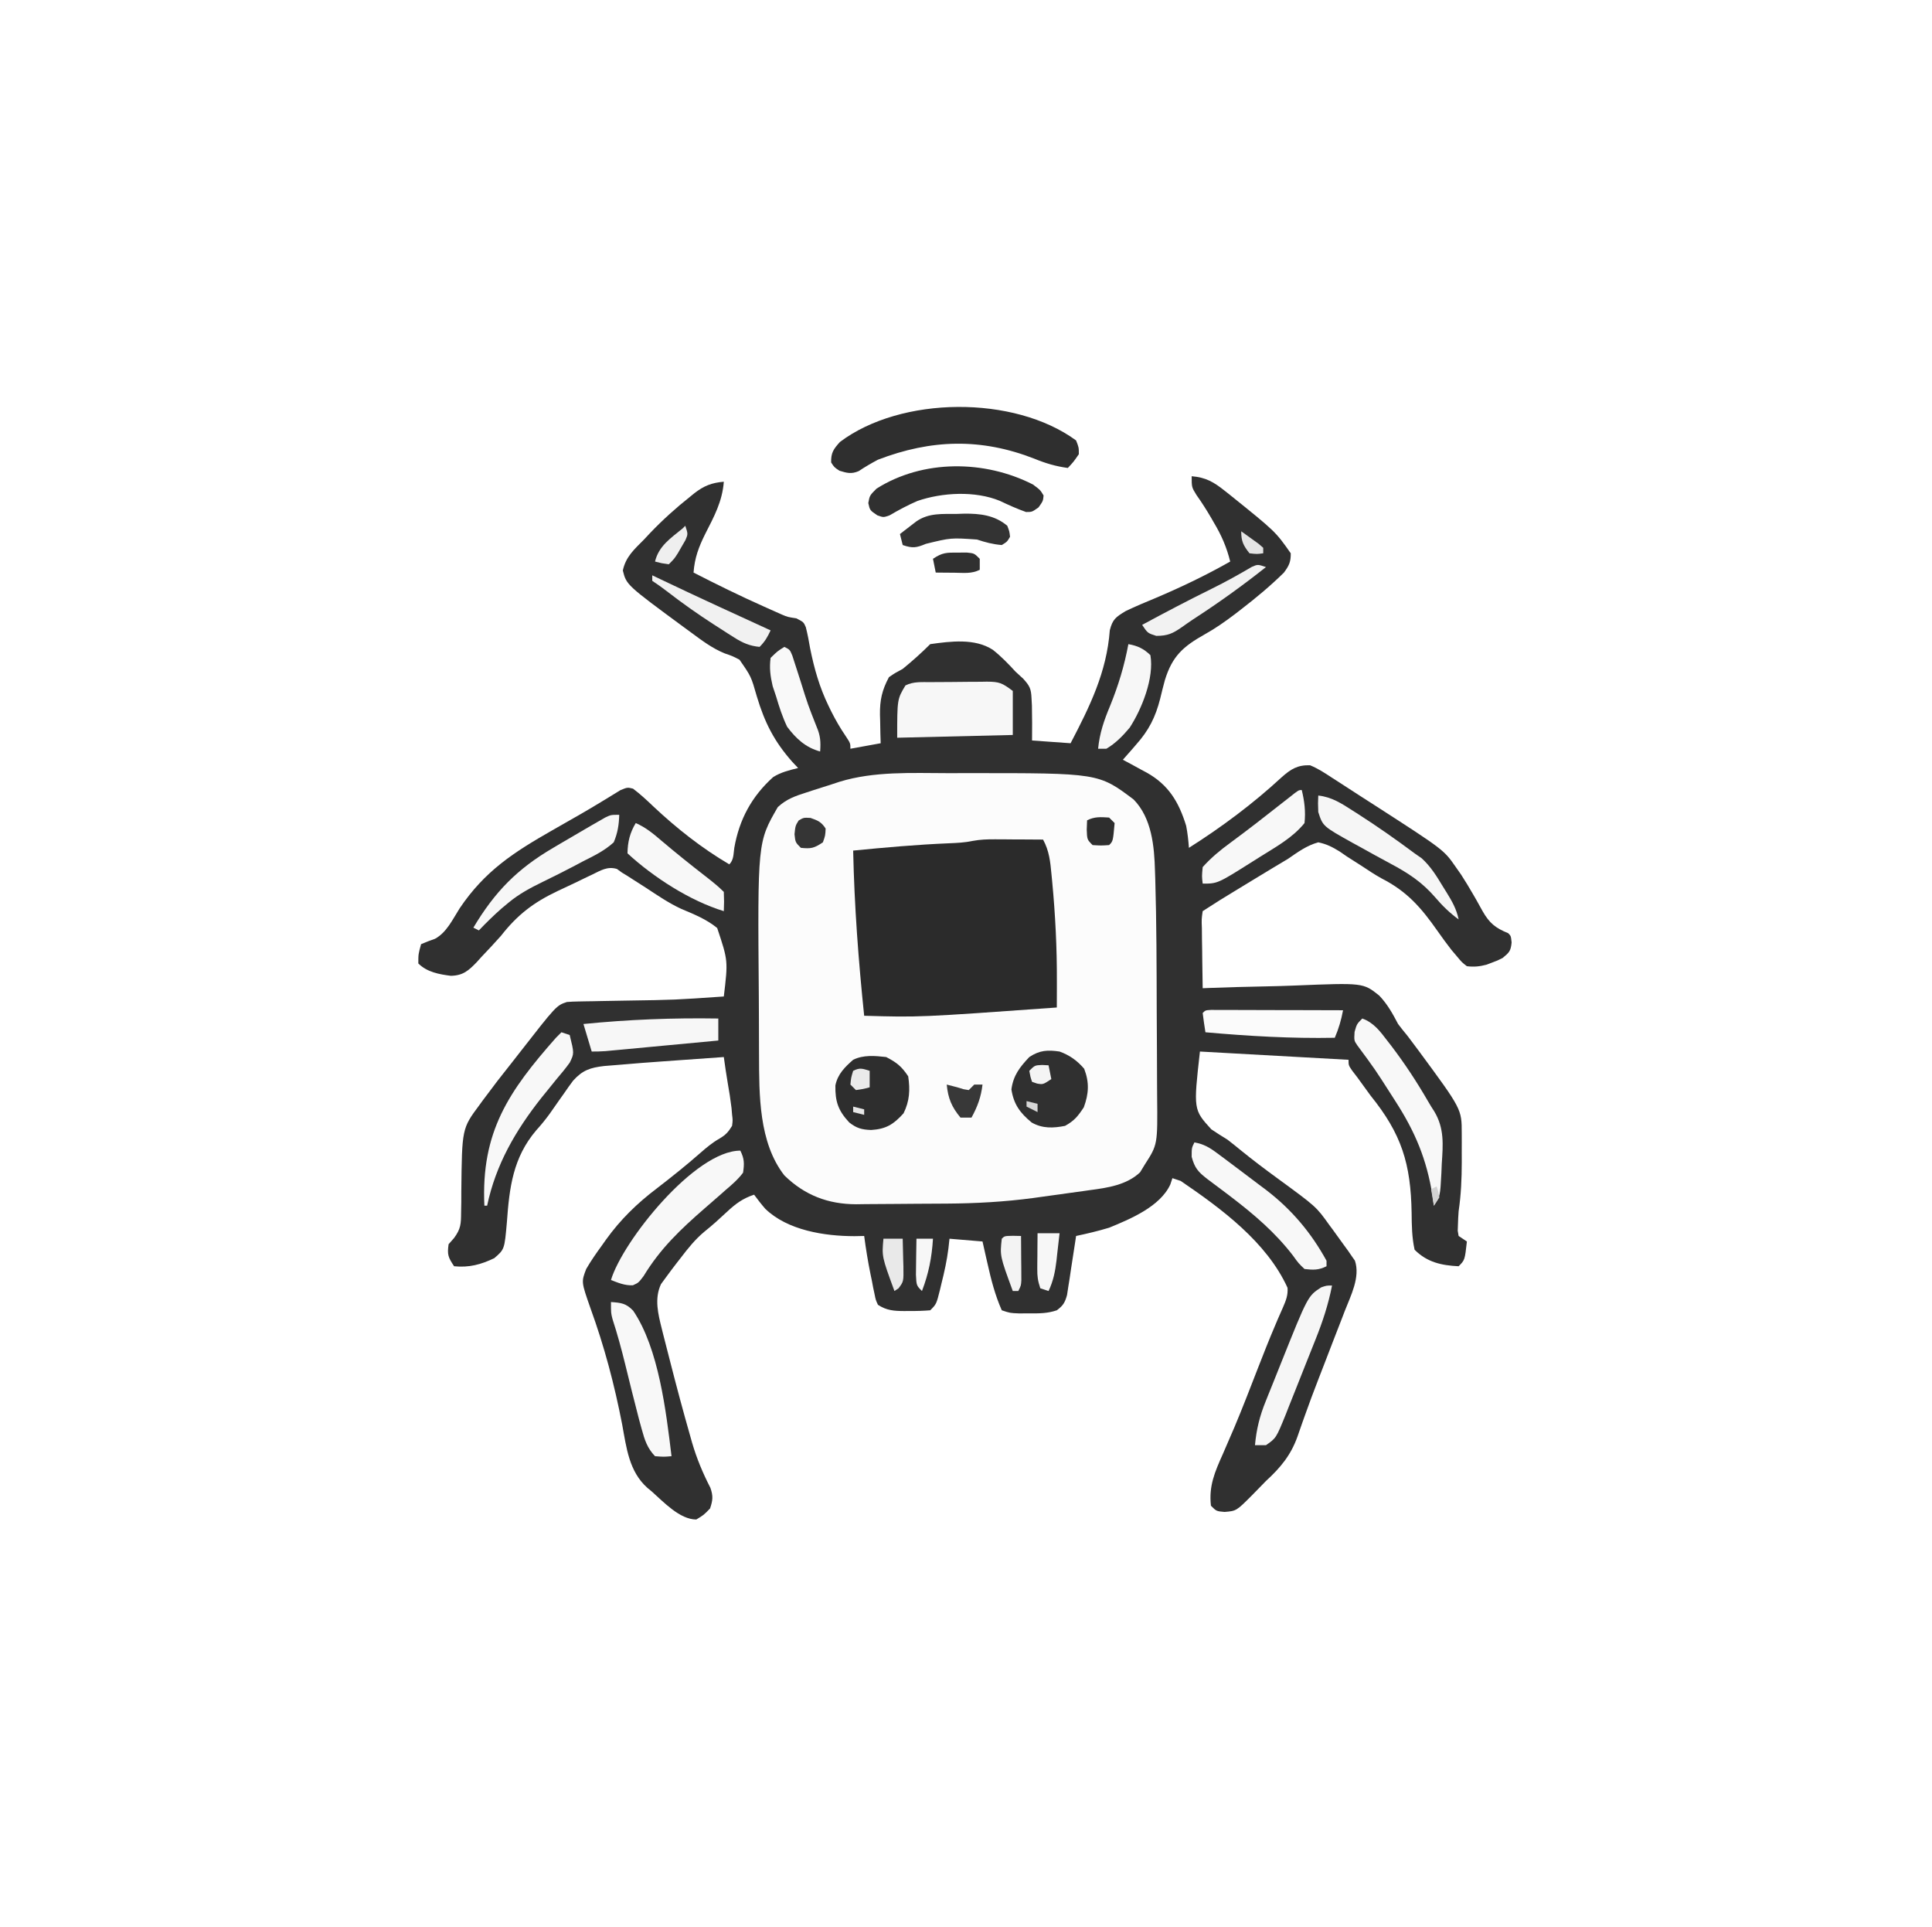
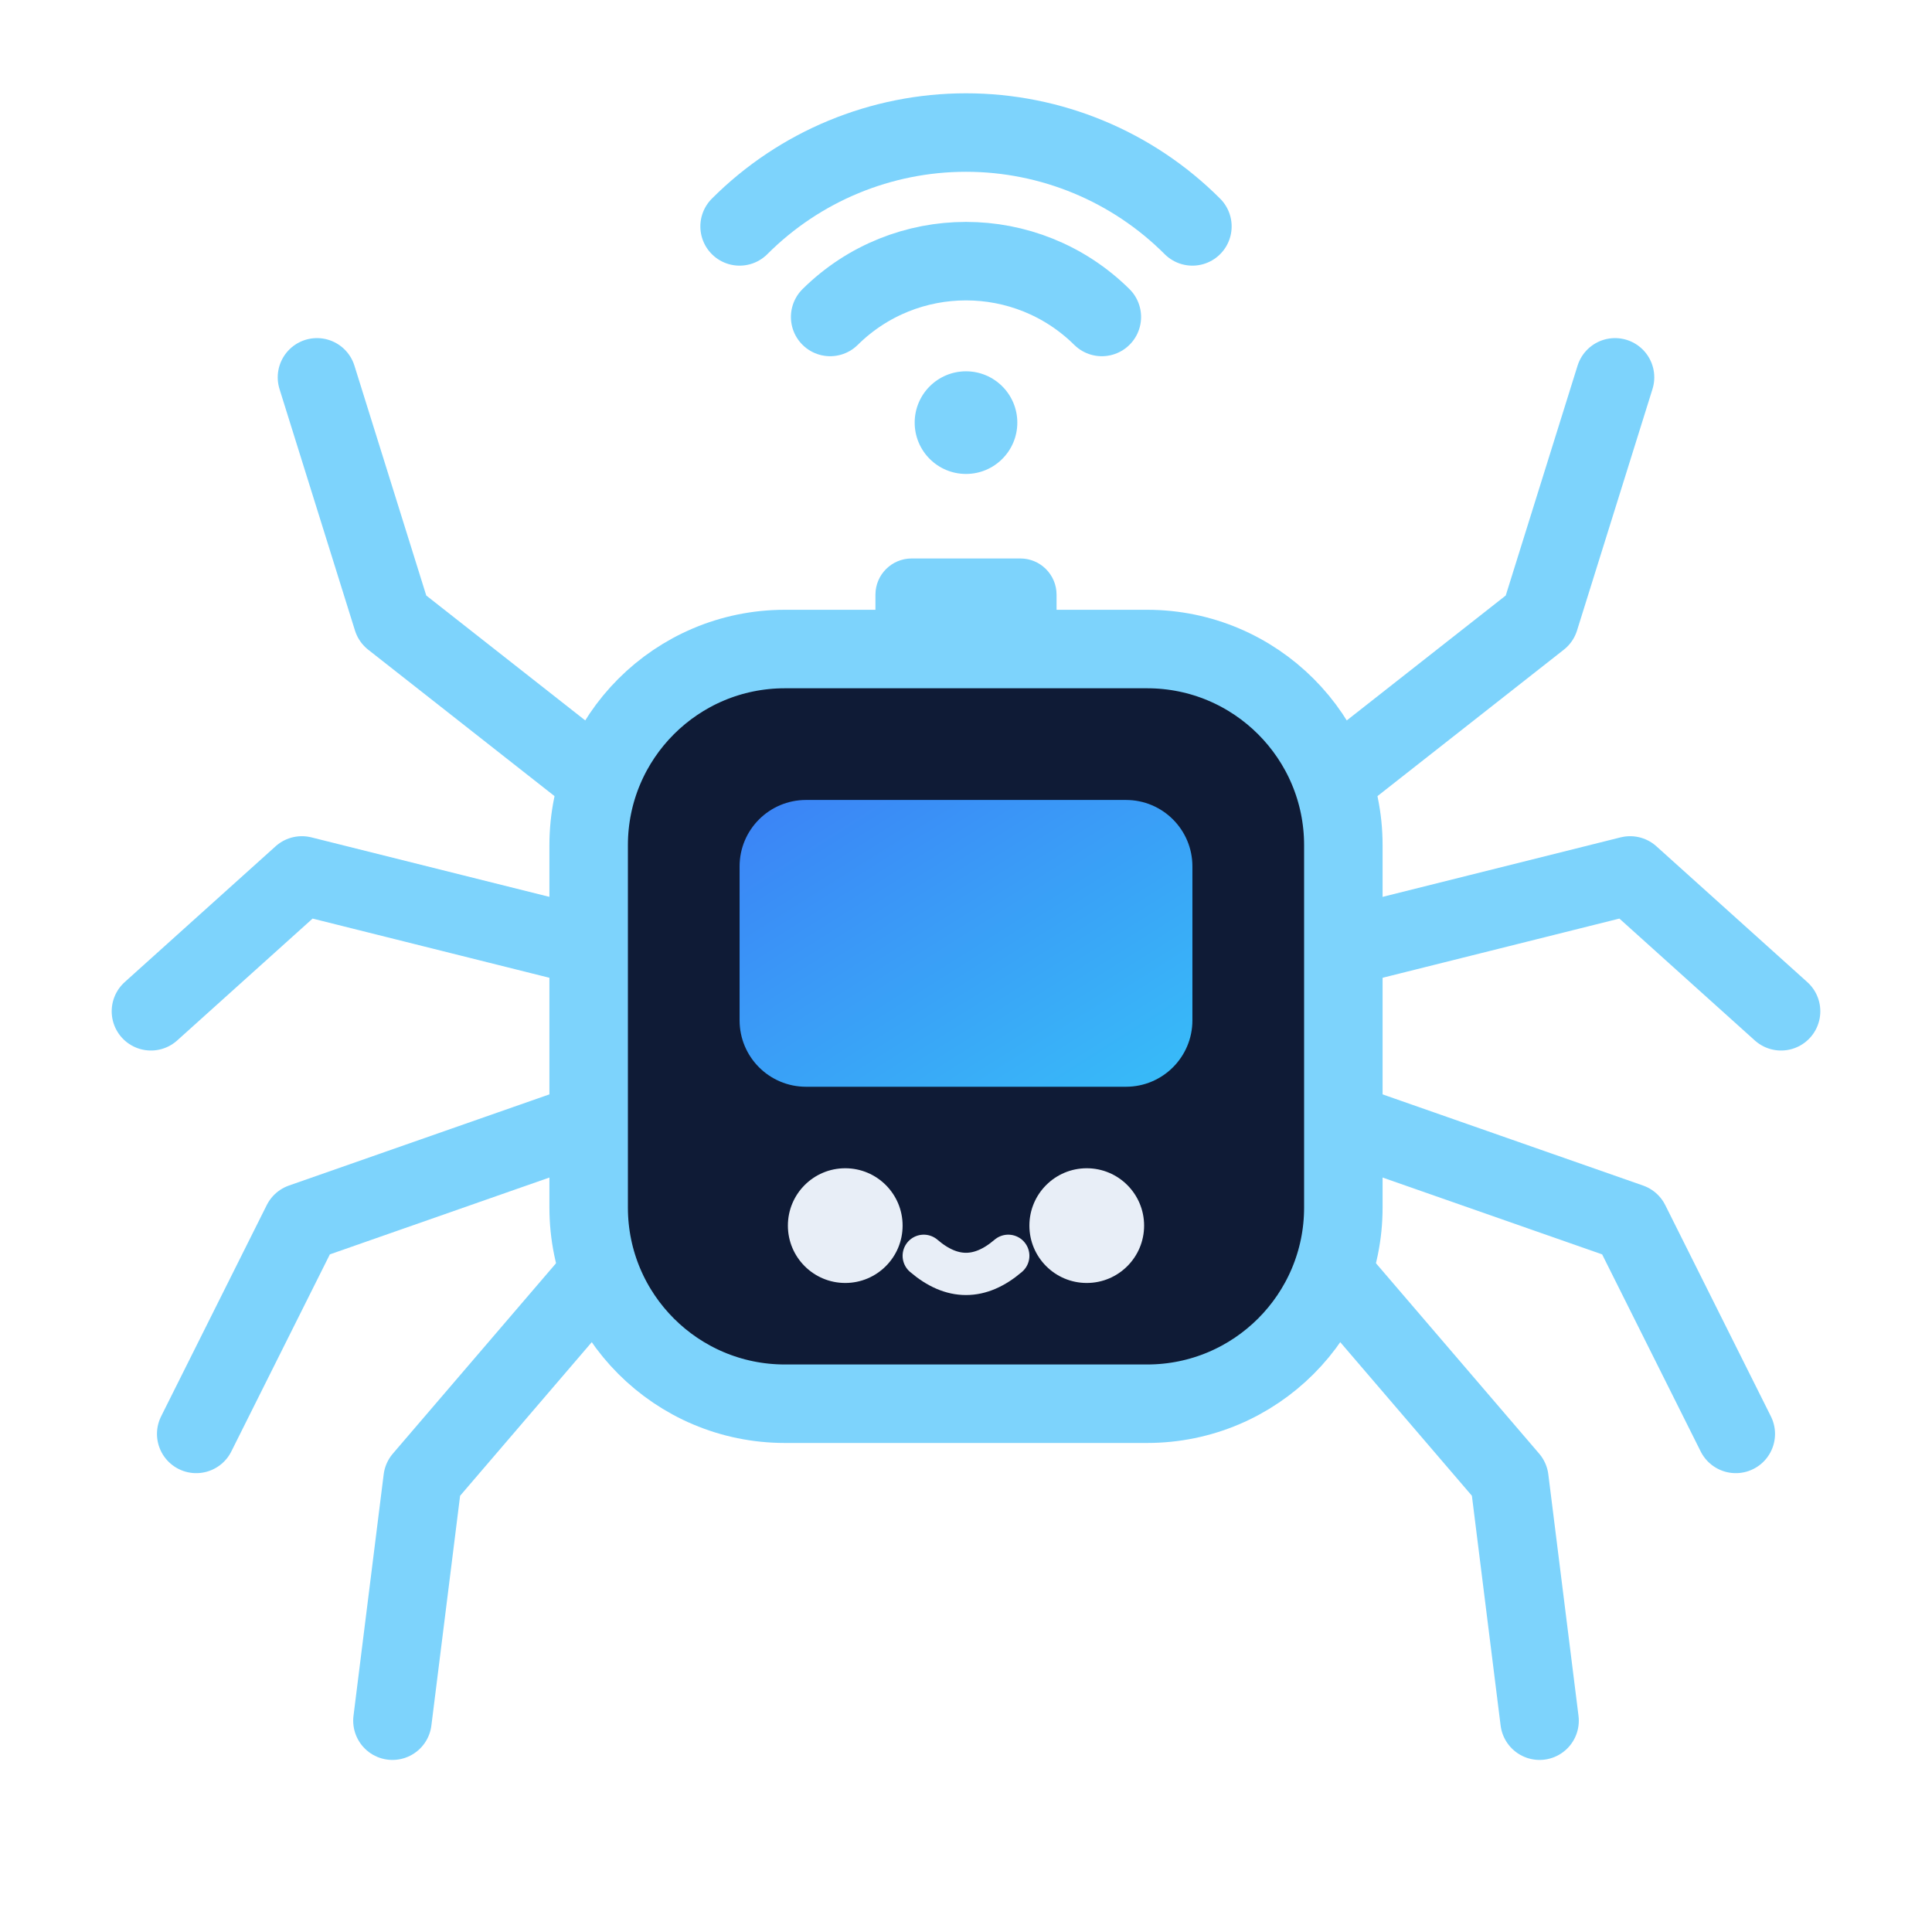
- <svg xmlns="http://www.w3.org/2000/svg" version="1.2" viewBox="0 0 702 700" width="702" height="700">
-   <style>
- 		.s0 { fill: #303030 } 
- 		.s1 { fill: #fcfcfc } 
- 		.s2 { fill: #2b2b2b } 
- 		.s3 { fill: #2f2f2f } 
- 		.s4 { fill: #f7f7f7 } 
- 		.s5 { fill: #f8f8f8 } 
- 		.s6 { fill: #2e2e2e } 
- 		.s7 { fill: #fbfbfb } 
- 		.s8 { fill: #f6f6f6 } 
- 		.s9 { fill: #333333 } 
- 		.s10 { fill: #f9f9f9 } 
- 		.s11 { fill: #f1f1f1 } 
- 		.s12 { fill: #f2f2f2 } 
- 		.s13 { fill: #f3f3f3 } 
- 		.s14 { fill: #383838 } 
- 		.s15 { fill: #e9e9e9 } 
- 		.s16 { fill: #353535 } 
- 		.s17 { fill: #efefef } 
- 		.s18 { fill: #eaeaea } 
- 		.s19 { fill: #f4f4f4 } 
- 		.s20 { fill: #e4e4e4 } 
- 		.s21 { fill: #d3d3d3 } 
- 		.s22 { fill: #d7d7d7 } 
- 		.s23 { fill: #e7e7e7 } 
- 	</style>
-   <path class="s0" d="m433 173c5.25 0.45 8.03 2.12 12.13 5.38q0.82 0.65 1.68 1.33c16.64 13.38 16.64 13.38 22.19 21.29 0.04 3.15-0.62 4.48-2.47 7-4.94 4.87-10.16 9.2-15.66 13.44q-1.08 0.84-2.2 1.7c-3.53 2.67-7.03 5.14-10.89 7.28-7.84 4.42-11.84 7.89-14.53 16.71q-0.9 3.34-1.7 6.71c-1.7 6.68-4.14 11.52-8.74 16.66q-0.69 0.8-1.4 1.63-1.69 1.94-3.41 3.87 1.42 0.76 2.89 1.54 1.9 1.04 3.8 2.08 0.93 0.5 1.89 1.01c8 4.44 11.76 10.71 14.42 19.37 0.52 2.69 0.8 5.25 1 8 11.88-7.52 23.33-16.06 33.66-25.61 3.37-3 5.78-4.51 10.34-4.39 2.87 1.16 5.36 2.8 7.94 4.5q1.14 0.73 2.31 1.48 3.89 2.49 7.75 5.02 3 1.93 6.01 3.86c24.61 15.87 24.61 15.87 28.93 22.08q0.98 1.4 1.99 2.84c1.52 2.36 2.96 4.72 4.36 7.16q0.58 1 1.18 2.04 1.13 1.98 2.21 3.98c2.47 4.36 4.7 6.18 9.32 8.04 1 1 1 1 1.25 3.38-0.3 3.15-0.88 3.64-3.25 5.62-1.87 0.95-1.87 0.95-3.87 1.69-0.99 0.37-0.99 0.37-2 0.76-2.55 0.66-4.5 0.87-7.13 0.55-1.82-1.41-1.82-1.41-3.56-3.5q-1.03-1.21-2.09-2.47c-1.76-2.27-3.43-4.55-5.08-6.91-5.88-8.37-10.95-14.25-20.24-19-2.47-1.36-4.79-2.91-7.14-4.47q-2.76-1.76-5.51-3.52-1.29-0.89-2.61-1.8c-2.64-1.62-4.73-2.71-7.77-3.33-4.21 1.16-7.43 3.54-11 6q-2.61 1.6-5.25 3.14-3.71 2.21-7.38 4.47-2.84 1.73-5.69 3.46c-6.39 3.88-6.39 3.88-12.68 7.93-0.42 2.91-0.42 2.91-0.29 6.32q0.01 1.88 0.03 3.81c0.03 1.98 0.03 1.98 0.07 4q0.03 2 0.04 4.01 0.06 4.93 0.15 9.86 1.09-0.04 2.2-0.09 10.35-0.39 20.7-0.58 5.32-0.1 10.63-0.31c24.8-1.01 24.8-1.01 30.63 3.66 2.96 3.1 4.86 6.54 6.84 10.32q1.62 2.15 3.35 4.21 1.36 1.79 2.71 3.6 0.73 0.98 1.48 1.98c15.58 21.13 15.58 21.13 15.59 29.81q0 1.69 0.01 3.43-0.01 1.77-0.01 3.6 0 1.73 0.01 3.52c-0.01 6.06-0.26 11.86-1.14 17.85q-0.19 2.43-0.25 4.88-0.04 1.1-0.08 2.24 0.16 0.92 0.33 1.88 1.48 0.99 3 2c-0.75 6.75-0.75 6.75-3 9-6.24-0.31-11.42-1.42-16-6-0.98-4.46-1.04-8.76-1.08-13.32-0.29-17.99-3.67-28.76-14.92-42.68q-2.44-3.29-4.81-6.62-0.94-1.22-1.9-2.48c-1.29-1.9-1.29-1.9-1.29-3.9-17.82-0.99-35.64-1.98-54-3-2.37 21.1-2.37 21.1 4.13 28.25q2.89 1.94 5.87 3.75c1.66 1.27 3.28 2.59 4.9 3.91 4.33 3.53 8.79 6.88 13.31 10.18 14.04 10.26 14.04 10.26 18.79 16.91q0.62 0.83 1.26 1.69 2.15 2.91 4.24 5.87 0.68 0.94 1.39 1.9 0.62 0.91 1.27 1.86c0.57 0.81 0.57 0.81 1.15 1.63 2.02 5.96-1.49 12.7-3.66 18.25q-0.51 1.31-1.02 2.66-1.62 4.2-3.26 8.39-1.58 4.11-3.17 8.23-1.05 2.72-2.11 5.44-2.61 6.7-5.02 13.48-0.46 1.28-0.93 2.61-0.86 2.42-1.69 4.85c-2.41 6.77-6.16 11.29-11.45 16.14q-2.44 2.5-4.88 5c-5.87 5.9-5.87 5.9-10.18 6.25-2.94-0.25-2.94-0.25-4.94-2.25-0.82-7.17 1.41-12.28 4.31-18.75q1.39-3.2 2.76-6.39c0.72-1.68 0.72-1.68 1.46-3.38 3-7.1 5.75-14.31 8.55-21.49 2.01-5.16 4.03-10.31 6.21-15.4q0.5-1.18 1.01-2.39 0.92-2.12 1.86-4.23c1.07-2.48 1.88-4.42 1.67-7.15-7.57-16.63-24.11-28.8-38.83-38.82q-1.48-0.49-3-1-0.37 1.13-0.76 2.29c-3.67 8.01-14.49 12.54-22.24 15.71-3.97 1.2-7.94 2.14-12 3q-0.16 1.06-0.32 2.16-0.73 4.83-1.49 9.65c-0.25 1.68-0.25 1.68-0.5 3.39q-0.26 1.61-0.52 3.26-0.23 1.47-0.46 3c-0.77 2.77-1.43 3.83-3.71 5.54-3.5 1.17-6.31 1.13-10 1.12-1.86 0.01-1.86 0.01-3.75 0.01-3.25-0.13-3.25-0.13-6.25-1.13-2.44-5.51-3.88-11.13-5.19-17-0.26-1.16-0.26-1.16-0.54-2.35q-0.64-2.82-1.27-5.65c-3.96-0.33-7.92-0.66-12-1q-0.19 1.71-0.38 3.48c-0.55 4.39-1.48 8.61-2.56 12.89q-0.25 1.07-0.51 2.16c-1.31 5.23-1.31 5.23-3.55 7.47-2.5 0.2-4.87 0.28-7.38 0.25q-1 0.01-2.03 0.02c-3.74-0.01-6.46-0.2-9.59-2.27-0.81-1.77-0.81-1.77-1.23-3.89q-0.24-1.15-0.5-2.34-0.22-1.21-0.46-2.46-0.24-1.18-0.5-2.39c-0.94-4.62-1.69-9.25-2.31-13.92q-1.73 0.04-3.51 0.07c-10.9-0.01-24.33-2.1-32.43-9.95-1.43-1.64-2.76-3.37-4.06-5.12-4.16 1.39-6.75 3.32-9.94 6.31-2.62 2.45-5.21 4.81-8.02 7.05-3.42 2.82-6.04 6.12-8.73 9.64q-0.7 0.9-1.43 1.83-1.98 2.56-3.88 5.17c-0.91 1.24-0.91 1.24-1.83 2.5-2.47 5.29-1.04 10.89 0.33 16.34q0.24 0.95 0.48 1.93 0.78 3.09 1.58 6.17 0.55 2.14 1.1 4.29c2.23 8.72 4.55 17.42 7.03 26.08q0.39 1.39 0.79 2.81c1.69 5.77 3.89 11.01 6.64 16.36 1.05 3 0.89 4.53-0.12 7.52-2.31 2.38-2.31 2.38-5 4-6.02 0-11.9-6.39-16.19-10.19q-0.77-0.64-1.57-1.3c-6.71-5.97-7.62-14.62-9.18-23.07-2.81-14.49-6.47-28.31-11.51-42.19-3.35-9.57-3.35-9.57-1.55-14.25 1.7-2.95 3.62-5.69 5.62-8.44q0.76-1.08 1.55-2.19c5.25-7.32 11.3-13.2 18.45-18.62 5.44-4.19 10.79-8.46 15.94-12.99 2.21-1.94 4.32-3.69 6.88-5.15 2.26-1.33 3.2-2.38 4.56-4.61 0.26-2 0.26-2 0-4.12-0.1-1.17-0.1-1.17-0.2-2.37q-0.56-4.6-1.39-9.16c-0.54-3.11-0.97-6.23-1.41-9.35q-8.24 0.57-16.49 1.17-2.79 0.2-5.59 0.4-7.86 0.54-15.71 1.23-2.85 0.25-5.71 0.46c-5.01 0.59-7.83 1.51-11.25 5.31q-1.68 2.24-3.25 4.55-0.87 1.23-1.77 2.49-1.78 2.51-3.53 5.04c-1.53 2.11-3.12 4.04-4.86 5.97-8.44 9.91-9.76 20.76-10.66 33.38-0.87 9.87-0.87 9.87-4.58 13.06-4.83 2.33-9.21 3.49-14.6 2.94-2.18-3.28-2.54-4.2-2-8 0.99-1.12 0.99-1.12 1.99-2.26 2.45-3.34 2.52-5.12 2.55-9.22q0.03-1.86 0.07-3.78c0.01-1.94 0.01-1.94 0.01-3.93 0.24-22.84 0.24-22.84 6.57-31.37q0.6-0.83 1.22-1.68 1.77-2.39 3.59-4.76 0.87-1.15 1.76-2.34 2.59-3.35 5.24-6.66 1.34-1.71 2.67-3.42c13.49-17.3 13.49-17.3 17.33-18.58q2.08-0.16 4.17-0.19c1.26-0.03 1.26-0.03 2.54-0.05 1.36-0.02 1.36-0.02 2.75-0.04q1.41-0.03 2.85-0.06 4.53-0.08 9.06-0.16c17.84-0.27 17.84-0.27 35.63-1.5 1.56-13 1.56-13-2.41-24.88-3.88-3.18-8.46-5.01-13.06-6.95-4.55-2.1-8.66-4.92-12.84-7.67q-2.37-1.52-4.74-3.03c-1-0.64-1-0.64-2.02-1.3-0.96-0.58-0.96-0.58-1.93-1.17q-0.9-0.65-1.82-1.32c-3.44-1.07-5.96 0.56-9.03 2.05-1 0.47-1 0.47-2.01 0.95q-2.1 1-4.19 2.03-3.15 1.52-6.33 2.98c-8.74 4.15-14.59 8.59-20.62 16.31-2.3 2.6-4.67 5.11-7.06 7.62-0.84 0.94-0.84 0.94-1.7 1.89-3 3.11-4.99 4.88-9.43 4.98-4.23-0.54-8.65-1.33-11.81-4.49 0-3.38 0-3.38 1-7 1.66-0.7 3.33-1.38 5.04-1.95 4.24-2.27 6.45-7.1 8.96-11.05 9.15-13.59 19.59-20.33 33.69-28.38q3.46-1.97 6.92-3.95 1.65-0.94 3.34-1.91 3.89-2.24 7.72-4.58c0.96-0.59 0.96-0.59 1.95-1.18q2.43-1.47 4.84-2.97c2.54-1.03 2.54-1.03 4.55-0.53 2.66 2 5.02 4.2 7.43 6.5 8.47 7.95 17.53 15.1 27.56 21 1.64-1.64 1.48-3.75 1.81-6 1.81-10.32 6.32-18.68 14.12-25.7 2.85-1.79 5.82-2.48 9.07-3.3q-1.05-1.11-2.13-2.25c-6.57-7.43-10.02-14.24-12.87-23.75-2.08-7.27-2.08-7.27-6.31-13.35-2.56-1.33-2.56-1.33-5.37-2.29-4.62-1.89-8.32-4.72-12.32-7.67q-1.16-0.85-2.35-1.72c-21.03-15.48-21.03-15.48-22.34-20.72 1.06-5.02 4.15-7.67 7.69-11.25q1.1-1.17 2.23-2.38c4.56-4.76 9.36-9.1 14.52-13.18 0.8-0.65 0.8-0.65 1.61-1.31 3.49-2.68 6.26-3.76 10.64-4.13-0.54 7.18-3.53 12.64-6.76 18.97-2.37 4.77-3.84 8.7-4.24 14.03 8.45 4.33 16.95 8.51 25.62 12.37 1.12 0.5 1.12 0.5 2.26 1.01 1.07 0.48 1.07 0.48 2.16 0.96q1.01 0.45 2.04 0.91c2.12 0.9 2.12 0.9 5.29 1.38 2.63 1.37 2.63 1.37 3.43 3.22 0.65 2.56 1.13 5.11 1.57 7.71 1.5 7.4 3.39 14.08 6.69 20.88 0.5 1.01 0.5 1.01 1 2.05 1.56 3.09 3.23 6 5.19 8.86 1.75 2.65 1.75 2.65 1.75 4.65 3.63-0.66 7.26-1.32 11-2q-0.05-1.71-0.11-3.47-0.04-2.3-0.08-4.59-0.04-1.13-0.07-2.28c-0.07-5.32 0.74-8.95 3.26-13.66 2.19-1.5 2.19-1.5 5-3 3.48-2.84 6.82-5.82 10-9 7.38-1.03 16.22-2.2 22.75 2.06 3.03 2.38 5.65 5.1 8.25 7.94q1.36 1.25 2.77 2.54c2.4 2.65 2.89 3.66 3.04 7.15q0.07 1.28 0.14 2.59c0.08 4.25 0.11 8.48 0.05 12.72 6.93 0.5 6.93 0.5 14 1 6.96-13.3 13.13-25.81 14.25-41.04 1.02-4.03 2.2-4.8 5.75-6.96 3.57-1.71 7.21-3.24 10.87-4.75 9.34-3.95 18.31-8.26 27.13-13.25-1.28-5.17-3.14-9.48-5.88-14.06q-0.5-0.88-1.02-1.78c-1.68-2.87-3.43-5.63-5.36-8.34-1.74-2.82-1.74-2.82-1.74-6.82z" />
-   <path class="s1" d="m344.27 280.87q3.89 0 7.79-0.01c47.08-0.02 47.08-0.02 59.84 9.57 6.61 6.75 7.54 17.05 7.77 26.08q0.05 1.42 0.1 2.88c0.47 15.9 0.49 31.83 0.53 47.74q0.02 7.23 0.08 14.47 0.04 5.63 0.04 11.26 0.01 2.67 0.03 5.33c0.18 17.62 0.18 17.62-4.45 24.81q-0.86 1.42-1.75 2.87c-4.88 4.62-11.81 5.63-18.27 6.48-1.1 0.16-1.1 0.16-2.23 0.32q-2.32 0.32-4.65 0.64-3.5 0.47-6.99 0.97-2.28 0.32-4.56 0.63c-1.02 0.15-1.02 0.15-2.06 0.29-10.44 1.4-20.84 1.97-31.38 2.04q-1.76 0.01-3.58 0.02-3.72 0.02-7.44 0.04-3.79 0.01-7.57 0.06-5.52 0.06-11.03 0.07-1.67 0.02-3.39 0.05c-10.23-0.03-18.71-3.27-26.1-10.48-9.33-11.97-9.15-29.31-9.2-43.76q-0.01-0.99-0.01-2.01-0.02-5.29-0.03-10.58-0.01-4.28-0.04-8.56c-0.45-56.18-0.45-56.18 6.9-68.89 3.19-2.95 6.35-4.03 10.44-5.33q1.14-0.37 2.31-0.76 3.31-1.08 6.63-2.11 1.51-0.5 3.07-1.01c12.56-3.85 26.18-3.15 39.2-3.12z" />
-   <path class="s2" d="m361.52 304.9q1.52 0.01 3.1 0.01 1.57 0.01 3.19 0.03 1.61 0 3.26 0.01 3.96 0.02 7.93 0.05c2.24 4.08 2.64 8.05 3.06 12.63q0.13 1.25 0.25 2.55c1.15 12.13 1.76 24.2 1.71 36.39q0 1.36 0 2.76-0.01 3.34-0.02 6.67c-49.97 3.58-49.97 3.58-70 3-2.08-20.01-3.57-39.87-4-60 11.63-1.14 23.24-2.18 34.92-2.66 2.88-0.12 5.66-0.25 8.48-0.85 2.77-0.52 5.3-0.6 8.12-0.59z" />
-   <path class="s3" d="m391 160c1 2.55 1 2.55 1 5-1.94 2.81-1.94 2.81-4 5-4.38-0.59-8.1-1.7-12.19-3.38-19.26-7.52-37.37-7.08-56.81 0.38-2.42 1.29-4.72 2.63-7 4.15-2.69 1.14-4.25 0.68-7-0.15-1.87-1.25-1.87-1.25-3-3-0.09-3.52 0.84-4.82 3.19-7.44 22.19-16.71 63.32-17.05 85.81-0.56z" />
-   <path class="s4" d="m338.27 247.8q1.08-0.01 2.19-0.02 2.28-0.01 4.57-0.02 3.49-0.02 6.99-0.07 2.22-0.01 4.44-0.02 1.04-0.02 2.11-0.04c4.58 0.03 5.53 0.45 9.43 3.37 0 5.28 0 10.56 0 16-20.79 0.49-20.79 0.49-42 1 0-14 0-14 3-19 2.97-1.49 6.01-1.18 9.27-1.2z" />
-   <path class="s5" d="m269 418c1.49 2.97 1.47 4.69 1 8-1.86 2.5-4.14 4.43-6.5 6.44q-0.96 0.85-1.95 1.73-2.76 2.44-5.55 4.83c-8.73 7.61-16.07 14.55-22.14 24.56-1.86 2.44-1.86 2.44-3.89 3.35-2.93 0.14-5.27-0.87-7.97-1.91 4.19-14.05 30.46-47 47-47z" />
-   <path class="s0" d="m375.31 176c2.69 2 2.69 2 3.88 4-0.19 2-0.19 2-1.82 4.31-2.37 1.69-2.37 1.69-4.56 1.69-3.27-1.16-6.39-2.56-9.53-4.06-8.95-3.68-20.9-3.06-29.93 0.05-3.5 1.51-6.83 3.3-10.12 5.22-2.23 0.79-2.23 0.79-4.46-0.01-2.69-1.82-2.69-1.82-3.27-4.45 0.5-2.75 0.5-2.75 3-5.25 16.89-10.66 39.3-10.43 56.81-1.5z" />
-   <path class="s0" d="m385 382c3.67 1.34 6.37 3.27 8.94 6.25 1.93 5.01 1.67 9.08-0.13 14-2.1 3.19-3.44 4.89-6.81 6.75-4.34 0.85-8.21 1.01-12.13-1.21-4.21-3.47-6.53-6.58-7.37-12.04 0.68-5.08 3.03-8.08 6.5-11.75 3.73-2.49 6.68-2.64 11-2z" />
-   <path class="s6" d="m322 384c3.86 2 5.6 3.4 8 7 0.73 4.94 0.52 8.94-1.69 13.44-3.63 4.02-6.33 5.71-11.75 6.06-3.37-0.11-5.35-0.64-8-2.75-4.01-4.31-5.12-7.61-5.02-13.43 0.81-4.06 3.4-6.66 6.46-9.32 3.71-1.85 7.95-1.46 12-1z" />
-   <path class="s5" d="m434 415c3.36 0.62 5.47 1.84 8.19 3.88q1.19 0.88 2.41 1.78 1.24 0.94 2.53 1.9 1.27 0.96 2.58 1.94 3.65 2.74 7.29 5.5 1.57 1.18 3.19 2.39c9.16 7.05 16.25 15.45 21.81 25.61q0 0.99 0 2c-2.87 1.44-4.82 1.37-8 1-2.17-2.06-2.17-2.06-4.19-4.87-6.45-8.41-14.18-14.98-22.56-21.38q-0.82-0.63-1.67-1.27-3.44-2.63-6.92-5.19c-3.29-2.54-4.57-3.97-5.66-8.04 0-3.25 0-3.25 1-5.25z" />
-   <path class="s5" d="m495 370c4.22 1.55 6.48 4.67 9.13 8.13q0.7 0.91 1.44 1.85c4.88 6.42 9.31 13.16 13.34 20.14q1.08 1.87 2.27 3.68c3.67 6.17 3.15 12.03 2.69 19.01q-0.07 1.69-0.14 3.43c-0.44 8.32-0.44 8.32-2.73 11.76q-0.26-1.84-0.52-3.74c-2.09-13.15-6.29-23.13-13.48-34.26q-0.78-1.21-1.58-2.47c-5.84-9.13-5.84-9.13-12.28-17.84-1.14-1.69-1.14-1.69-0.95-4.82 0.81-2.87 0.81-2.87 2.81-4.87z" />
-   <path class="s5" d="m204 375q1.48 0.49 3 1c1.65 6.67 1.65 6.67 0.03 10.01-1.53 2.11-3.15 4.08-4.84 6.05q-1.82 2.24-3.62 4.48-0.9 1.11-1.83 2.25c-9.43 11.94-16.58 24.24-19.74 39.21q-0.49 0-1 0c-1.24-26.84 8.84-41.57 26-61q0.99-0.99 2-2z" />
-   <path class="s5" d="m222 473c3.65 0.25 5.47 0.45 8.06 3.14 9.32 13.72 11.97 36.69 13.94 52.86-2.81 0.25-2.81 0.25-6 0-2.8-2.92-3.76-5.9-4.81-9.75q-0.5-1.83-1.02-3.72c-1.72-6.59-3.36-13.21-4.98-19.83-1.37-5.58-2.86-11.07-4.64-16.53-0.55-2.17-0.55-2.17-0.55-6.17z" />
-   <path class="s7" d="m440.02 366.88q1.32 0 2.68 0.01 1.5 0 3.04 0 1.62 0 3.3 0.01c1.66 0 1.66 0 3.35 0.01q5.34 0.01 10.67 0.03 3.61 0 7.22 0.01 8.86 0.02 17.72 0.05c-0.66 3.55-1.57 6.67-3 10-15.77 0.3-31.29-0.6-47-2q-0.57-3.49-1-7c1-1 1-1 3.02-1.12z" />
-   <path class="s8" d="m479 289c4.86 0.53 8.42 2.85 12.44 5.44 1.04 0.66 1.04 0.66 2.11 1.34 7 4.49 13.78 9.25 20.45 14.22q1.26 0.88 2.57 1.79c3.3 3 5.39 6.42 7.68 10.21q0.67 1.06 1.35 2.16c2.02 3.28 3.61 6.03 4.4 9.84-3.26-2.37-5.89-4.94-8.5-8-4.78-5.53-9.77-8.8-16.18-12.22q-5.88-3.16-11.69-6.41-1.02-0.55-2.06-1.12c-10.9-6.08-10.9-6.08-12.57-11.25-0.12-3.25-0.12-3.25 0-6z" />
-   <path class="s4" d="m261 370c0 2.64 0 5.28 0 8q-9.1 0.86-18.21 1.71-3.09 0.29-6.19 0.58-4.45 0.42-8.9 0.84-1.38 0.13-2.8 0.26c-1.3 0.12-1.3 0.12-2.61 0.24q-1.13 0.11-2.3 0.22c-1.66 0.13-3.33 0.15-4.99 0.15-0.99-3.3-1.98-6.6-3-10 16.38-1.64 32.54-2.27 49-2z" />
-   <path class="s4" d="m225 296c-0.09 3.61-0.58 6.66-2 10-3.29 2.99-7.03 4.84-11 6.81q-1.5 0.8-3.04 1.62-5.83 3.06-11.76 5.93c-4.5 2.2-8.57 4.35-12.45 7.58q-1.22 1.01-2.48 2.06c-2.89 2.55-5.61 5.2-8.27 8q-0.99-0.49-2-1c7.82-13.08 15.89-21.31 29-29q1.3-0.77 2.64-1.56 4.26-2.52 8.55-5 1.37-0.8 2.79-1.63 1.29-0.74 2.62-1.5 1.16-0.67 2.35-1.35c2.05-0.96 2.05-0.96 5.05-0.96z" />
-   <path class="s5" d="m473 287c0.99 4.09 1.45 7.8 1 12-4.29 5.3-10.21 8.55-15.94 12.13q-1.45 0.92-2.96 1.87c-12.68 8-12.68 8-18.1 8-0.31-2.69-0.31-2.69 0-6 3.08-3.45 6.46-6.22 10.19-8.94 6.41-4.72 12.68-9.61 18.93-14.54 1.12-0.88 1.12-0.88 2.27-1.77q1-0.79 2.04-1.61c1.57-1.14 1.57-1.14 2.57-1.14z" />
-   <path class="s8" d="m484 467c-1.34 6.87-3.39 13.09-5.99 19.58q-0.58 1.46-1.18 2.96-1.22 3.08-2.45 6.15-1.88 4.69-3.73 9.4-1.19 3-2.39 5.99-0.55 1.4-1.11 2.84c-3.46 8.51-3.46 8.51-7.15 11.08q-1.97 0-4 0c0.53-5.8 1.72-10.6 3.91-15.98q0.44-1.1 0.89-2.23 0.93-2.32 1.87-4.63 1.41-3.48 2.79-6.97c9.76-24.39 9.76-24.39 14.62-27.53 1.92-0.66 1.92-0.66 3.92-0.66z" />
-   <path class="s5" d="m231 299c3.66 1.59 6.36 3.85 9.38 6.44 5.25 4.46 10.63 8.75 16.07 12.98 2.29 1.78 4.5 3.53 6.55 5.58 0.12 3.62 0.12 3.62 0 7-12.27-3.73-25.58-12.32-35-21 0.07-4.15 0.86-7.44 3-11z" />
-   <path class="s4" d="m410 234c3.34 0.6 5.55 1.62 8 4 1.44 8.24-3.13 19.59-7.52 26.34-2.46 2.94-5.16 5.72-8.48 7.66q-1.48 0-3 0c0.56-5.71 2.17-10.36 4.38-15.63 2.99-7.37 5.16-14.52 6.62-22.37z" />
-   <path class="s9" d="m347.69 186.69q1.3-0.05 2.64-0.09c5.77-0.06 11.11 0.55 15.67 4.4 0.78 2.03 0.78 2.03 1 4-1.06 1.81-1.06 1.81-3 3-3.23-0.27-5.93-0.98-9-2-9.47-0.66-9.47-0.66-18.56 1.56-3.53 1.48-4.89 1.66-8.44 0.44q-0.49-1.97-1-4 1.9-1.48 3.81-2.94 1.06-0.81 2.15-1.65c4.56-3.15 9.4-2.66 14.73-2.72z" />
-   <path class="s10" d="m285 235c2 1 2 1 2.91 3.21q0.46 1.42 0.93 2.89 0.51 1.57 1.03 3.18 0.53 1.65 1.07 3.34c2.6 8.33 2.6 8.33 5.8 16.44 1.38 3.21 1.51 5.49 1.26 8.94-5.28-1.44-8.78-4.7-12-9-1.7-3.57-2.88-7.21-4-11q-0.62-1.85-1.25-3.75c-0.84-3.65-1.24-6.52-0.75-10.25 2.5-2.44 2.5-2.44 5-4z" />
-   <path class="s11" d="m237 209c1.64 0.78 1.64 0.78 3.31 1.58 13.17 6.27 26.42 12.37 39.69 18.42-1.15 2.47-2.05 4.05-4 6-3.62-0.34-6.18-1.47-9.22-3.41q-1.17-0.73-2.37-1.49-1.22-0.79-2.47-1.6-1.26-0.8-2.55-1.63c-5.91-3.81-11.58-7.82-17.14-12.13q-2.56-1.96-5.25-3.74 0-0.99 0-2z" />
-   <path class="s12" d="m460 206c-8.53 6.76-17.26 13.03-26.39 18.94q-2.07 1.38-4.09 2.83c-3.37 2.36-5.23 3.23-9.39 3.23-3.13-1-3.13-1-5.13-4 8.36-4.51 16.75-8.92 25.27-13.12 4.98-2.46 9.81-5.13 14.59-7.95 2.14-0.93 2.14-0.93 5.14 0.07z" />
-   <path class="s4" d="m377 448c2.64 0 5.28 0 8 0q-0.43 3.85-0.88 7.69-0.11 1.07-0.23 2.18c-0.48 4.01-1.15 7.43-2.89 11.13q-1.48-0.49-3-1c-0.9-2.71-1.12-4.24-1.1-7.01q0.01-1.13 0.01-2.3 0.01-1.17 0.03-2.38 0-1.19 0.01-2.41 0.02-2.95 0.05-5.9z" />
-   <path class="s13" d="m368.06 448.94c1.46 0.03 1.46 0.03 2.94 0.06q0.04 4.44 0.06 8.88 0.01 1.25 0.03 2.55 0 1.2 0.01 2.44 0.01 1.11 0.01 2.25c-0.11 1.88-0.11 1.88-1.11 3.88q-0.99 0-2 0c-4.69-12.76-4.69-12.76-4-19 1-1 1-1 4.06-1.06z" />
-   <path class="s0" d="m348.06 200.75q1.59-0.01 3.23-0.02c2.71 0.27 2.71 0.27 4.71 2.27q0 1.97 0 4c-3 1.5-5.79 1.09-9.13 1.06q-1.91-0.01-3.88-0.03c-1.48-0.01-1.48-0.01-2.99-0.03q-0.49-2.46-1-5c3.47-2.32 4.96-2.27 9.06-2.25z" />
-   <path class="s14" d="m344 394c2.06 0.52 4.1 1.03 6.13 1.69 0.92 0.15 0.92 0.15 1.87 0.31q0.99-0.99 2-2 1.48 0 3 0c-0.54 4.56-1.8 7.97-4 12q-1.97 0-4 0c-3.21-3.85-4.53-7.03-5-12z" />
-   <path class="s15" d="m321 450c2.31 0 4.62 0 7 0q0.12 3.91 0.19 7.81c0.04 1.11 0.04 1.11 0.07 2.24 0.08 5.5 0.08 5.5-1.77 7.96-0.74 0.49-0.74 0.49-1.49 0.99-4.59-12.49-4.59-12.49-4-19z" />
-   <path class="s16" d="m294.5 297.13c2.69 0.94 3.96 1.47 5.5 3.87-0.13 2.56-0.13 2.56-1 5-3.22 2.15-4.27 2.38-8 2-2-2-2-2-2.31-4.94 0.31-3.06 0.31-3.06 1.5-5 1.81-1.06 1.81-1.06 4.31-0.93z" />
-   <path class="s6" d="m403 297q0.99 0.99 2 2c-0.58 6.58-0.58 6.58-2 8-2.94 0.19-2.94 0.19-6 0-2-2-2-2-2.13-5.63q0.07-1.66 0.13-3.37c2.76-1.38 4.95-1.19 8-1z" />
-   <path class="s4" d="m333 450q2.95 0 6 0c-0.41 6.76-1.57 12.67-4 19-2-2-2-2-2.19-5.91q0.01-2.36 0.06-4.71 0.02-1.2 0.03-2.44 0.04-2.97 0.1-5.94z" />
-   <path class="s17" d="m249 191c1 3 1 3 0.07 5.19-0.68 1.18-0.68 1.18-1.38 2.37q-0.67 1.18-1.37 2.38c-1.32 2.06-1.32 2.06-3.32 4.06-2.63-0.38-2.63-0.38-5-1 1.37-5.67 5.69-8.48 10-12q0.49-0.49 1-1z" />
-   <path class="s18" d="m316 389q0 2.95 0 6c-2.38 0.63-2.38 0.63-5 1q-0.99-0.99-2-2c0.25-2.56 0.25-2.56 1-5 2.49-1.25 3.41-0.78 6 0z" />
-   <path class="s19" d="m378.63 386.88q1.16 0.06 2.37 0.12 0.49 2.46 1 5c-3 2-3 2-5.19 1.63q-0.89-0.31-1.81-0.63c-0.62-1.87-0.62-1.87-1-4 2-2 2-2 4.63-2.12z" />
-   <path class="s20" d="m451 193q2.01 1.43 4 2.88c1.11 0.8 1.11 0.8 2.25 1.61q0.86 0.74 1.75 1.51 0 0.99 0 2c-2.31 0.31-2.31 0.31-5 0-2.24-2.86-3-4.34-3-8z" />
-   <path class="s21" d="m522 431c0.63 1.81 0.63 1.81 1 4q-0.99 1.48-2 3-0.49-2.95-1-6 0.99-0.49 2-1z" />
-   <path class="s22" d="m373 400q1.97 0.49 4 1 0 1.48 0 3-1.97-0.99-4-2 0-0.99 0-2z" />
-   <path class="s23" d="m310 402q1.97 0.49 4 1 0 0.99 0 2-1.97-0.49-4-1 0-0.99 0-2z" />
+ <svg xmlns="http://www.w3.org/2000/svg" viewBox="0 0 64 64" width="64" height="64" role="img" aria-label="TBIT SWFL">
+   <defs>
+     <linearGradient id="tbit-screen" x1="0" y1="0" x2="1" y2="1">
+       <stop offset="0" stop-color="#3b82f6" />
+       <stop offset="1" stop-color="#38bdf8" />
+     </linearGradient>
+   </defs>
+   <g fill="none" stroke="#7dd3fc" stroke-width="2.6" stroke-linecap="round" stroke-linejoin="round">
+     <path d="M20 26 13 20.5 10.5 12.5M20 31.5 10 29 5 33.5M20 37 10 40.5 6.5 47.5M20 42 14 49 13 57" />
+     <path d="M44 26 51 20.5 53.5 12.5M44 31.5 54 29 59 33.5M44 37 54 40.5 57.5 47.5M44 42 50 49 51 57" />
+     <path d="M27.5 10.5a6.4 6.4 0 0 1 9 0M24.5 7.5a10.6 10.6 0 0 1 15 0" />
+   </g>
+   <circle cx="32" cy="14" r="1.7" fill="#7dd3fc" />
+   <rect x="29" y="18.5" width="6" height="4.5" rx="1.2" fill="#7dd3fc" />
+   <rect x="19.5" y="21.5" width="25" height="25" rx="6.5" fill="#0f1b36" stroke="#7dd3fc" stroke-width="2.6" />
+   <rect x="24.5" y="26.5" width="15" height="9.5" rx="2.2" fill="url(#tbit-screen)" />
+   <circle cx="28" cy="40.6" r="1.9" fill="#e8eef7" />
+   <circle cx="36" cy="40.6" r="1.9" fill="#e8eef7" />
+   <path d="M30.6 41.6q1.4 1.2 2.8 0" fill="none" stroke="#e8eef7" stroke-width="1.4" stroke-linecap="round" />
</svg>
